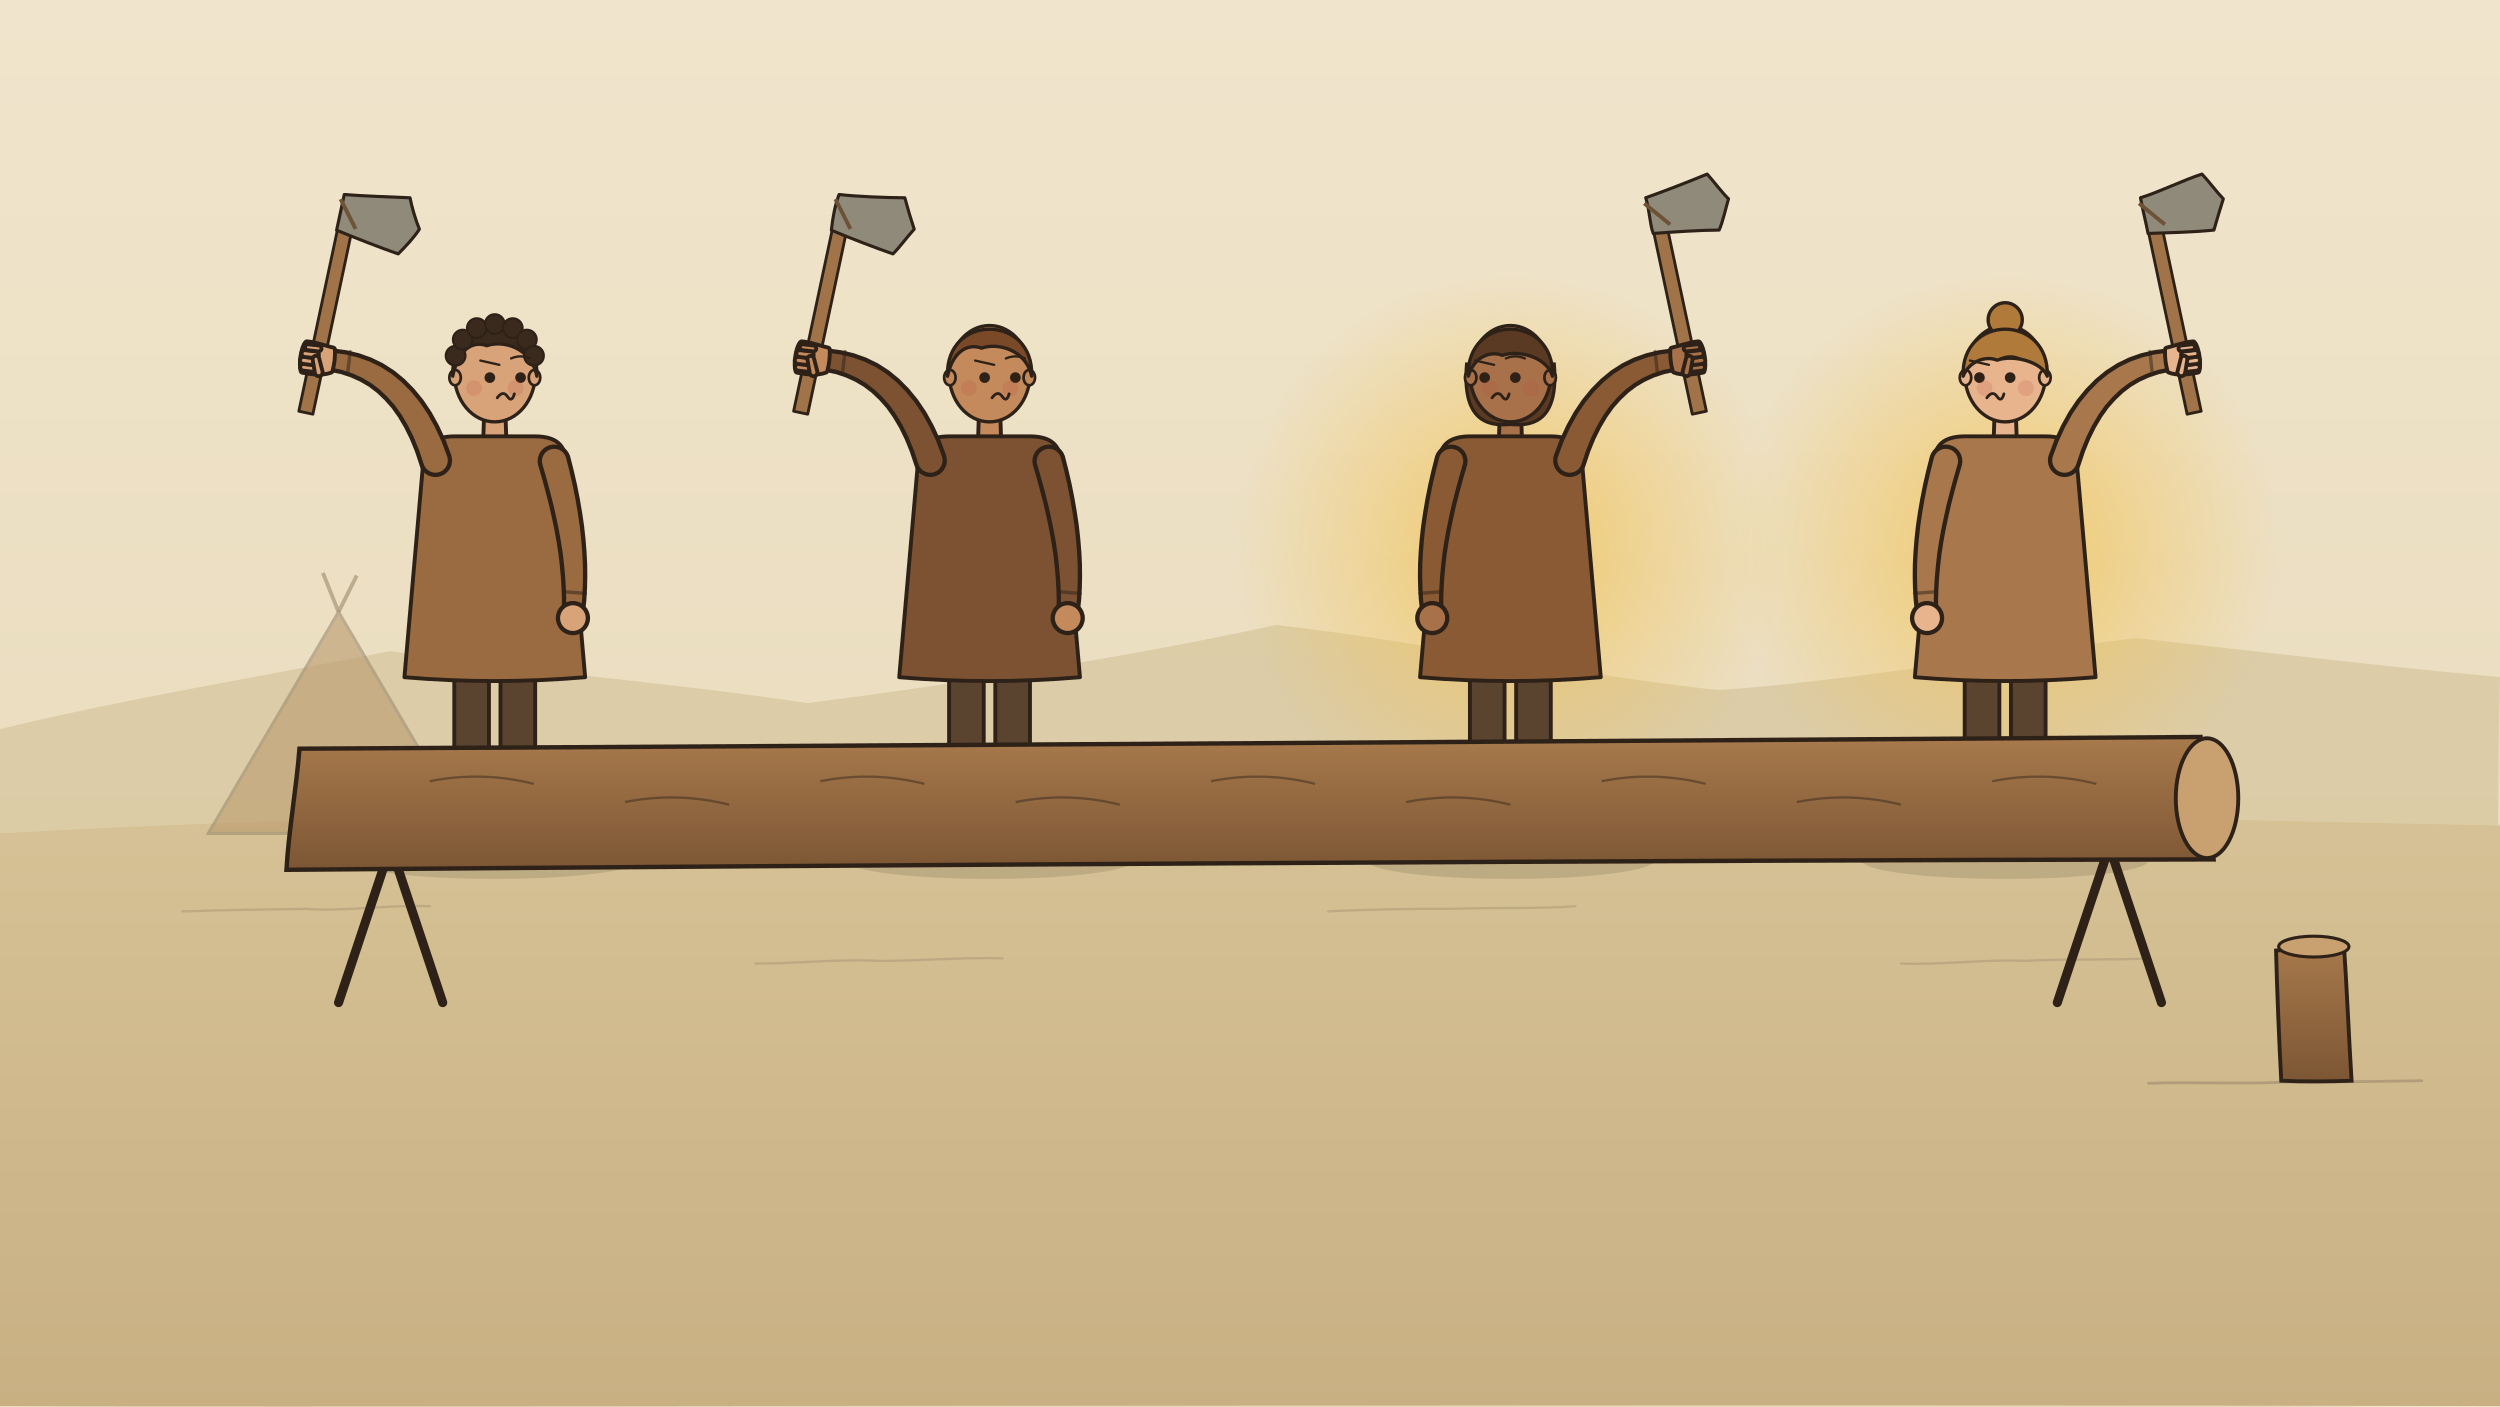
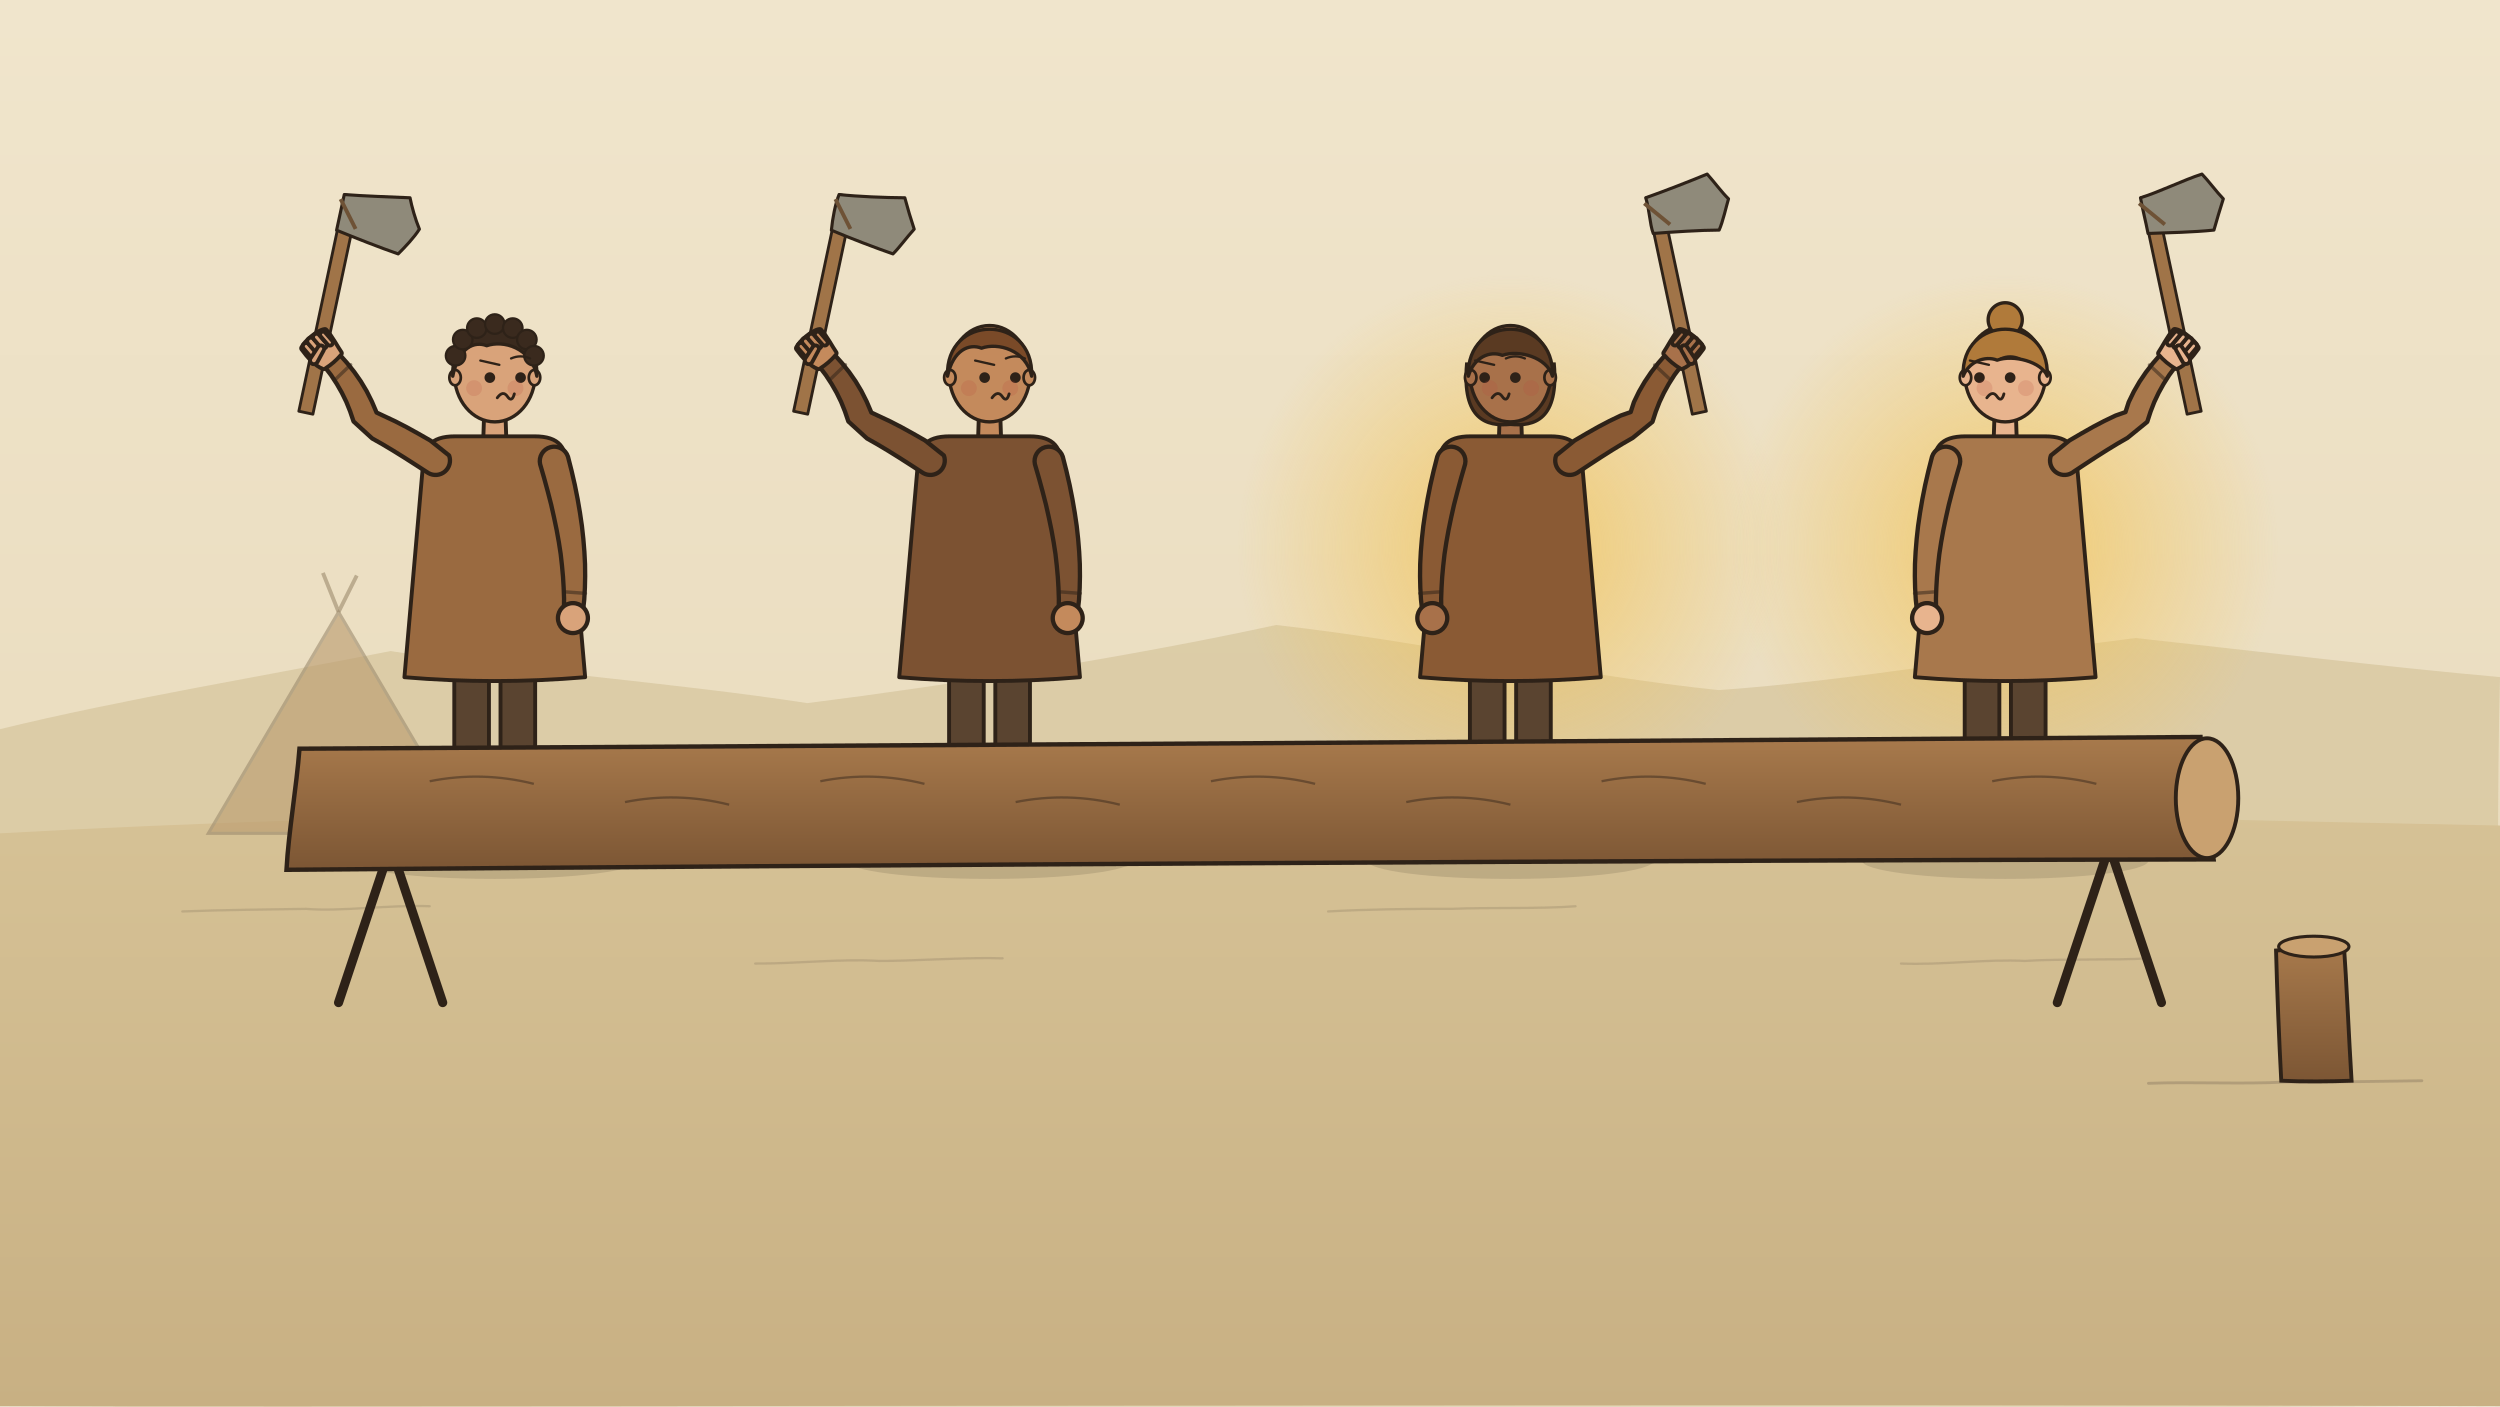
<svg xmlns="http://www.w3.org/2000/svg" viewBox="0 0 1920 1080" width="1920" height="1080">
  <defs>
    <linearGradient id="sky140" x1="0" y1="0" x2="0" y2="1">
      <stop offset="0" stop-color="#f0e5cc" />
      <stop offset="1" stop-color="#e6d7b6" />
    </linearGradient>
    <radialGradient id="gold-halo" cx="0.5" cy="0.5" r="0.5">
      <stop offset="0" stop-color="#f2c14e" stop-opacity="0.75" />
      <stop offset="1" stop-color="#f2c14e" stop-opacity="0" />
    </radialGradient>
    <linearGradient id="ground140" x1="0" y1="0" x2="0" y2="1">
      <stop offset="0" stop-color="#d6c296" />
      <stop offset="1" stop-color="#c8b083" />
    </linearGradient>
    <linearGradient id="log140" x1="0" y1="0" x2="0" y2="1">
      <stop offset="0" stop-color="#a87a4c" />
      <stop offset="1" stop-color="#7c5634" />
    </linearGradient>
  </defs>
  <rect width="1920" height="1080" fill="url(#sky140)" />
  <g id="bg-camp-hills">
    <path d="M0.0,560.0 C93.3,537.1 207.2,518.4 300.0,500.0 C390.6,514.7 518.2,524.3 620.0,540.0 C730.5,526.1 870.7,503.8 980.0,480.0 C1086.7,491.8 1214.3,519.1 1320.0,530.0 C1418.3,523.1 1538.7,502.6 1640.0,490.0 C1722.7,498.9 1838.5,512.9 1920.0,520.0 C1915.7,692.4 1921.9,915.0 1920.0,1080.0 C1345.1,1081.9 581.5,1083.7 0.0,1080.0 C-0.3,920.6 -3.1,711.7 0.0,560.0 Z" fill="#cfbd92" opacity=".55" />
    <path d="M0.0,640.0 C144.1,631.8 336.0,626.0 480.0,624.0 C626.7,626.6 818.7,635.3 960.0,636.0 C1106.8,634.9 1295.8,626.2 1440.0,620.0 C1584.8,627.6 1775.1,631.0 1920.0,634.0 C1922.2,769.2 1923.5,945.0 1920.0,1080.0 C1342.1,1077.6 575.0,1080.7 0.0,1080.0 C-1.0,950.6 -2.6,775.0 0.0,640.0 Z" fill="url(#ground140)" />
    <path d="M160,640 L260,470 L360,640 Z" fill="#b99a6c" stroke="#9c8a6c" stroke-width="2.4" opacity=".6" />
    <path d="M260,470 l-12,-30 M260,470 l14,-28" stroke="#9c8a6c" stroke-width="3" opacity=".6" />
    <path d="M140.0,700.0 C170.4,698.8 205.4,698.5 235.0,698.0 C261.4,700.3 299.4,694.7 330.0,696.0" fill="none" stroke="#9c8a6c" stroke-width="1.8" stroke-linecap="round" opacity="0.4" />
    <path d="M580.0,740.0 C608.8,740.3 645.1,736.2 675.0,738.0 C700.5,738.2 742.6,735.0 770.0,736.0" fill="none" stroke="#9c8a6c" stroke-width="1.8" stroke-linecap="round" opacity="0.4" />
    <path d="M1020.0,700.0 C1047.6,698.4 1086.7,697.8 1115.0,698.0 C1142.1,696.8 1183.1,698.1 1210.0,696.0" fill="none" stroke="#9c8a6c" stroke-width="1.8" stroke-linecap="round" opacity="0.4" />
    <path d="M1460.0,740.0 C1491.1,741.3 1526.1,736.4 1555.0,738.0 C1583.8,736.2 1624.4,737.6 1650.0,736.0" fill="none" stroke="#9c8a6c" stroke-width="1.8" stroke-linecap="round" opacity="0.4" />
  </g>
  <ellipse cx="380" cy="661" rx="110" ry="14" fill="#2e2218" opacity=".14" />
  <g id="mv-breathe-worker-person-a">
    <g id="worker-person-a-axe">
      <path d="M240.3,318.1 L275.6,151.8 L264.9,149.5 L229.5,315.8 Z" fill="#a07448" stroke="#2e2218" stroke-width="2.2" stroke-linejoin="round" />
      <path d="M258.5,176.8 C272.1,182.4 292.7,190.5 305.8,195.0 C311.1,189.7 317.9,182.6 322.1,176.0 C319.0,168.5 316.2,158.6 314.9,151.9 C299.5,151.2 279.4,150.6 264.4,149.4 C262.9,157.0 260.0,169.4 258.5,176.8 Z" fill="#8f8a7a" stroke="#2e2218" stroke-width="2.4" stroke-linejoin="round" />
      <path d="M273.1,175.8 L261.6,152.9" stroke="#6e5236" stroke-width="3" />
    </g>
    <rect x="348.9" y="446.1" width="26.6" height="173.9" rx="10.7" fill="#5a4430" stroke="#2e2218" stroke-width="3.0" />
    <ellipse cx="356.3" cy="620.0" rx="22.2" ry="9.6" fill="#2e2218" stroke="#2e2218" stroke-width="3.0" />
    <rect x="384.4" y="446.1" width="26.6" height="173.9" rx="10.7" fill="#5a4430" stroke="#2e2218" stroke-width="3.0" />
    <ellipse cx="403.7" cy="620.0" rx="22.2" ry="9.6" fill="#2e2218" stroke="#2e2218" stroke-width="3.0" />
    <path d="M371.9,315.1 L371.1,339.1 L388.9,339.1 L388.1,315.1 Z" fill="#d9a37a" stroke="#2e2218" stroke-width="3.0" />
    <path d="M349.5,335.1 C330.1,335.1 324.5,344.0 324.5,361.0 L310.6,520.1 Q380.0,526.0 449.4,520.1 L435.5,361.0 C435.5,344.0 429.9,335.1 410.5,335.1 Z" fill="#9a6a40" stroke="#2e2218" stroke-width="3.0" stroke-linejoin="round" />
    <g class="mv mv-limb-worker-person-a-r-1" data-pivot="334.5 353.6" data-amp="0">
-       <path d="M344.9,349.8 L340.6,338.3 L335.5,327.3 L329.9,317.2 L323.7,308.0 L316.9,299.7 L309.6,292.3 L301.8,285.9 L293.4,280.5 L284.6,276.2 L275.3,272.9 L265.6,270.6 L256.0,269.3 A7.4,7.4 0 0 0 253.5,283.9 L262.3,285.7 L270.1,288.3 L277.4,291.6 L284.2,295.6 L290.5,300.4 L296.4,306.0 L302.0,312.3 L307.1,319.5 L311.9,327.6 L316.3,336.5 L320.3,346.3 L324.0,357.4 A11.1,11.1 0 0 0 344.9,349.8Z" fill="#9a6a40" stroke="#2e2218" stroke-width="3.33" stroke-linejoin="round" />
-       <path d="M268.9,270.0 L267.1,286.2" stroke="#2e2218" stroke-width="2.66" stroke-linecap="round" opacity=".5" />
-       <g transform="translate(254.8 276.6) rotate(276.58) scale(22.200)">
+       <path d="M344.90,349.80 L330.48,338.30 L321.22,333.01 L312.36,328.11 L303.57,323.58 L294.79,319.46 L289.20,316.83 L285.58,308.34 L281.57,300.37 L277.10,292.88 L272.13,285.75 L266.54,278.76 L260.61,272.08 A7.40,7.40 0 0 0 248.85,281.06 L254.23,288.07 L258.64,294.82 L262.53,301.62 L265.95,308.59 L268.90,315.90 L271.53,323.68 L285.84,336.73 L293.65,341.13 L301.83,346.02 L310.23,351.24 L319.15,356.94 L329.03,363.33 A11.10,11.10 0 0 0 344.90,349.80 Z" fill="#9a6a40" stroke="#2e2218" stroke-width="3.33" stroke-linejoin="round" />
+       <path d="M269.30,280.13 L257.59,291.38" stroke="#2e2218" stroke-width="2.66" stroke-linecap="round" opacity=".5" />
+       <g transform="translate(254.79 276.63) rotate(319.21) scale(22.200)">
        <g fill="#2e2218" stroke="#2e2218" stroke-width="0.27" stroke-linejoin="round">
          <path d="M0.370,0 C0.111,0.04 -0.111,0.04 -0.370,0 C-0.500,-0.25 -0.510,-0.62 -0.480,-0.960 C-0.288,-1.050 0.288,-1.050 0.480,-0.920 C0.490,-0.62 0.390,-0.22 0.370,0 Z" />
        </g>
        <g fill="#d9a37a" stroke="none">
          <path d="M0.370,0 C0.111,0.04 -0.111,0.04 -0.370,0 C-0.500,-0.25 -0.510,-0.62 -0.480,-0.960 C-0.288,-1.050 0.288,-1.050 0.480,-0.920 C0.490,-0.62 0.390,-0.22 0.370,0 Z" />
        </g>
        <path d="M-0.473,-0.94 L-0.473,-0.57 A0.118,0.118 0 0 0 -0.237,-0.57 L-0.237,-0.94 A0.118,0.118 0 0 0 -0.473,-0.94 Z" fill="#d9a37a" stroke="#2e2218" stroke-width="0.135" stroke-linejoin="round" />
        <path d="M-0.244,-0.97 L-0.244,-0.6 A0.124,0.124 0 0 0 0.004,-0.6 L0.004,-0.97 A0.124,0.124 0 0 0 -0.244,-0.97 Z" fill="#d9a37a" stroke="#2e2218" stroke-width="0.135" stroke-linejoin="round" />
        <path d="M0.002,-0.95 L0.002,-0.58 A0.118,0.118 0 0 0 0.238,-0.58 L0.238,-0.95 A0.118,0.118 0 0 0 0.002,-0.95 Z" fill="#d9a37a" stroke="#2e2218" stroke-width="0.135" stroke-linejoin="round" />
        <path d="M0.248,-0.87 L0.248,-0.5 A0.102,0.102 0 0 0 0.452,-0.5 L0.452,-0.87 A0.102,0.102 0 0 0 0.248,-0.87 Z" fill="#d9a37a" stroke="#2e2218" stroke-width="0.135" stroke-linejoin="round" />
        <path d="M-0.427,-0.272 L0.016,-0.441 A0.115,0.115 0 0 0 -0.056,-0.659 L-0.513,-0.528 A0.135,0.135 0 0 0 -0.427,-0.272 Z" fill="#d9a37a" stroke="#2e2218" stroke-width="0.135" stroke-linejoin="round" />
      </g>
    </g>
    <g class="mv mv-limb-worker-person-a-l-1" data-pivot="425.5 353.6">
      <path d="M414.8,356.5 L417.9,367.2 L420.7,377.5 L423.3,387.6 L425.5,397.4 L427.5,407.0 L429.2,416.4 L430.6,425.5 L431.6,434.4 L432.4,443.1 L432.9,451.5 L433.2,459.8 L433.1,468.0 A7.4,7.4 0 0 0 447.8,468.8 L448.7,460.4 L449.2,451.5 L449.4,442.5 L449.3,433.2 L448.8,423.7 L448.0,413.9 L446.9,403.9 L445.4,393.7 L443.6,383.2 L441.5,372.6 L439.0,361.7 L436.2,350.7 A11.1,11.1 0 0 0 414.8,356.5Z" fill="#9a6a40" stroke="#2e2218" stroke-width="3.33" stroke-linejoin="round" />
      <path d="M433.3,454.5 L449.6,455.7" stroke="#2e2218" stroke-width="2.66" stroke-linecap="round" opacity=".5" />
      <circle cx="440.0" cy="474.7" r="11.5" fill="#d9a37a" stroke="#2e2218" stroke-width="3.33" />
    </g>
    <g id="mv-nod-worker-person-a-head">
      <ellipse cx="380.0" cy="287.0" rx="31.1" ry="37.0" fill="#d9a37a" stroke="#2e2218" stroke-width="2.6" />
      <ellipse cx="349.5" cy="290.0" rx="4.4" ry="5.9" fill="#d9a37a" stroke="#2e2218" stroke-width="2.1" />
      <ellipse cx="410.5" cy="290.0" rx="4.4" ry="5.9" fill="#d9a37a" stroke="#2e2218" stroke-width="2.1" />
      <path d="M347.7,288.9 C345.8,240.8 414.2,240.8 412.3,288.9 C408.0,266.6 386.2,261.1 373.8,265.5 C364.5,261.8 352.0,266.6 347.7,288.9 Z" fill="#3a2a1e" stroke="#2e2218" stroke-width="2.6" stroke-linejoin="round" />
      <circle cx="349.9" cy="273.2" r="7.5" fill="#3a2a1e" stroke="#2e2218" stroke-width="1.8" />
      <circle cx="355.4" cy="260.8" r="7.5" fill="#3a2a1e" stroke="#2e2218" stroke-width="1.8" />
      <circle cx="366.2" cy="252.0" r="7.5" fill="#3a2a1e" stroke="#2e2218" stroke-width="1.8" />
      <circle cx="380.0" cy="248.9" r="7.5" fill="#3a2a1e" stroke="#2e2218" stroke-width="1.8" />
      <circle cx="393.8" cy="252.0" r="7.5" fill="#3a2a1e" stroke="#2e2218" stroke-width="1.8" />
      <circle cx="404.6" cy="260.8" r="7.5" fill="#3a2a1e" stroke="#2e2218" stroke-width="1.8" />
      <circle cx="410.1" cy="273.2" r="7.5" fill="#3a2a1e" stroke="#2e2218" stroke-width="1.8" />
      <g id="mv-blink-worker-person-a-eyes">
        <circle cx="376.2" cy="290.0" r="4.1" fill="#2e2218" />
        <circle cx="399.8" cy="290.0" r="4.1" fill="#2e2218" />
      </g>
      <circle cx="364.1" cy="298.1" r="6.1" fill="#b5483b" opacity=".18" />
      <circle cx="395.9" cy="298.1" r="6.1" fill="#b5483b" opacity=".18" />
      <path d="M381.9,305.5 Q386.3,299.5 389.7,304.5 T395.0,302.5" fill="none" stroke="#2e2218" stroke-width="2.2" stroke-linecap="round" />
      <path d="M368.9,276.9 L383.5,280.2" stroke="#2e2218" stroke-width="1.8" stroke-linecap="round" />
      <path d="M392.5,275.3 Q399.8,272.1 407.1,275.3" fill="none" stroke="#2e2218" stroke-width="1.8" stroke-linecap="round" />
    </g>
  </g>
  <ellipse cx="760" cy="661" rx="110" ry="14" fill="#2e2218" opacity=".14" />
  <g id="mv-breathe-worker-person-b">
    <g id="worker-person-b-axe">
      <path d="M620.3,318.1 L655.6,151.8 L644.9,149.5 L609.5,315.8 Z" fill="#a07448" stroke="#2e2218" stroke-width="2.2" stroke-linejoin="round" />
      <path d="M638.5,176.8 C652.6,182.8 672.8,190.5 685.8,195.0 C690.5,190.4 696.3,182.4 702.1,176.0 C699.6,168.4 697.1,160.2 694.9,151.9 C679.8,151.8 658.9,151.0 644.4,149.4 C641.5,156.6 639.4,167.6 638.5,176.8 Z" fill="#8f8a7a" stroke="#2e2218" stroke-width="2.4" stroke-linejoin="round" />
      <path d="M653.1,175.8 L641.6,152.9" stroke="#6e5236" stroke-width="3" />
    </g>
    <rect x="728.9" y="446.1" width="26.6" height="173.9" rx="10.7" fill="#5a4430" stroke="#2e2218" stroke-width="3.0" />
    <ellipse cx="736.3" cy="620.0" rx="22.2" ry="9.6" fill="#2e2218" stroke="#2e2218" stroke-width="3.0" />
    <rect x="764.4" y="446.1" width="26.6" height="173.9" rx="10.7" fill="#5a4430" stroke="#2e2218" stroke-width="3.0" />
    <ellipse cx="783.7" cy="620.0" rx="22.2" ry="9.6" fill="#2e2218" stroke="#2e2218" stroke-width="3.0" />
    <path d="M751.9,315.1 L751.1,339.1 L768.9,339.1 L768.1,315.1 Z" fill="#c48a5c" stroke="#2e2218" stroke-width="3.0" />
    <path d="M729.5,335.1 C710.0,335.1 704.5,344.0 704.5,361.0 L690.6,520.1 Q760.0,526.0 829.4,520.1 L815.5,361.0 C815.5,344.0 810.0,335.1 790.5,335.1 Z" fill="#7c5232" stroke="#2e2218" stroke-width="3.0" stroke-linejoin="round" />
    <g class="mv mv-limb-worker-person-b-r-1" data-pivot="714.5 353.6" data-amp="0">
-       <path d="M724.9,349.8 L720.6,338.3 L715.5,327.3 L709.9,317.2 L703.7,308.0 L696.9,299.7 L689.6,292.3 L681.8,285.9 L673.4,280.5 L664.6,276.2 L655.3,272.9 L645.6,270.6 L636.0,269.3 A7.4,7.4 0 0 0 633.5,283.9 L642.3,285.7 L650.1,288.3 L657.4,291.6 L664.2,295.6 L670.5,300.4 L676.4,306.0 L682.0,312.3 L687.1,319.5 L691.9,327.6 L696.3,336.5 L700.3,346.3 L704.0,357.4 A11.1,11.1 0 0 0 724.9,349.8Z" fill="#7c5232" stroke="#2e2218" stroke-width="3.33" stroke-linejoin="round" />
-       <path d="M648.9,270.0 L647.1,286.2" stroke="#2e2218" stroke-width="2.66" stroke-linecap="round" opacity=".5" />
-       <g transform="translate(634.8 276.6) rotate(276.58) scale(22.200)">
+       <path d="M724.90,349.80 L710.48,338.30 L701.22,333.01 L692.35,328.11 L683.57,323.58 L674.79,319.46 L669.20,316.83 L665.58,308.34 L661.57,300.37 L657.10,292.88 L652.13,285.75 L646.54,278.76 L640.61,272.08 A7.40,7.40 0 0 0 628.85,281.06 L634.23,288.07 L638.64,294.82 L642.53,301.62 L645.95,308.59 L648.90,315.90 L651.54,323.68 L665.84,336.73 L673.65,341.14 L681.83,346.02 L690.23,351.24 L699.15,356.94 L709.03,363.33 A11.10,11.10 0 0 0 724.90,349.80 Z" fill="#7c5232" stroke="#2e2218" stroke-width="3.33" stroke-linejoin="round" />
+       <path d="M649.30,280.13 L637.59,291.38" stroke="#2e2218" stroke-width="2.66" stroke-linecap="round" opacity=".5" />
+       <g transform="translate(634.79 276.63) rotate(319.21) scale(22.200)">
        <g fill="#2e2218" stroke="#2e2218" stroke-width="0.27" stroke-linejoin="round">
          <path d="M0.370,0 C0.111,0.04 -0.111,0.04 -0.370,0 C-0.500,-0.25 -0.510,-0.62 -0.480,-0.960 C-0.288,-1.050 0.288,-1.050 0.480,-0.920 C0.490,-0.62 0.390,-0.22 0.370,0 Z" />
        </g>
        <g fill="#c48a5c" stroke="none">
          <path d="M0.370,0 C0.111,0.04 -0.111,0.04 -0.370,0 C-0.500,-0.25 -0.510,-0.62 -0.480,-0.960 C-0.288,-1.050 0.288,-1.050 0.480,-0.920 C0.490,-0.62 0.390,-0.22 0.370,0 Z" />
        </g>
        <path d="M-0.473,-0.94 L-0.473,-0.57 A0.118,0.118 0 0 0 -0.237,-0.57 L-0.237,-0.94 A0.118,0.118 0 0 0 -0.473,-0.94 Z" fill="#c48a5c" stroke="#2e2218" stroke-width="0.135" stroke-linejoin="round" />
        <path d="M-0.244,-0.97 L-0.244,-0.6 A0.124,0.124 0 0 0 0.004,-0.6 L0.004,-0.97 A0.124,0.124 0 0 0 -0.244,-0.97 Z" fill="#c48a5c" stroke="#2e2218" stroke-width="0.135" stroke-linejoin="round" />
        <path d="M0.002,-0.95 L0.002,-0.58 A0.118,0.118 0 0 0 0.238,-0.58 L0.238,-0.95 A0.118,0.118 0 0 0 0.002,-0.95 Z" fill="#c48a5c" stroke="#2e2218" stroke-width="0.135" stroke-linejoin="round" />
        <path d="M0.248,-0.87 L0.248,-0.5 A0.102,0.102 0 0 0 0.452,-0.5 L0.452,-0.87 A0.102,0.102 0 0 0 0.248,-0.87 Z" fill="#c48a5c" stroke="#2e2218" stroke-width="0.135" stroke-linejoin="round" />
        <path d="M-0.427,-0.272 L0.016,-0.441 A0.115,0.115 0 0 0 -0.056,-0.659 L-0.513,-0.528 A0.135,0.135 0 0 0 -0.427,-0.272 Z" fill="#c48a5c" stroke="#2e2218" stroke-width="0.135" stroke-linejoin="round" />
      </g>
    </g>
    <g class="mv mv-limb-worker-person-b-l-1" data-pivot="805.5 353.6">
      <path d="M794.8,356.5 L797.9,367.2 L800.7,377.5 L803.3,387.6 L805.5,397.4 L807.5,407.0 L809.2,416.4 L810.6,425.5 L811.6,434.4 L812.4,443.1 L812.9,451.5 L813.2,459.8 L813.1,468.0 A7.4,7.4 0 0 0 827.8,468.8 L828.7,460.4 L829.2,451.5 L829.4,442.5 L829.3,433.2 L828.8,423.7 L828.0,413.9 L826.9,403.9 L825.4,393.7 L823.6,383.2 L821.5,372.6 L819.0,361.7 L816.2,350.7 A11.1,11.1 0 0 0 794.8,356.5Z" fill="#7c5232" stroke="#2e2218" stroke-width="3.33" stroke-linejoin="round" />
      <path d="M813.3,454.5 L829.6,455.7" stroke="#2e2218" stroke-width="2.66" stroke-linecap="round" opacity=".5" />
      <circle cx="820.0" cy="474.7" r="11.5" fill="#c48a5c" stroke="#2e2218" stroke-width="3.33" />
    </g>
    <g id="mv-nod-worker-person-b-head">
      <ellipse cx="760.0" cy="287.0" rx="31.1" ry="37.0" fill="#c48a5c" stroke="#2e2218" stroke-width="2.6" />
      <ellipse cx="729.5" cy="290.0" rx="4.4" ry="5.9" fill="#c48a5c" stroke="#2e2218" stroke-width="2.1" />
      <ellipse cx="790.5" cy="290.0" rx="4.4" ry="5.9" fill="#c48a5c" stroke="#2e2218" stroke-width="2.1" />
      <path d="M727.7,288.9 C725.8,240.8 794.2,240.8 792.3,288.9 C788.0,268.5 766.2,262.9 753.8,267.4 C744.5,263.7 732.0,268.5 727.7,288.9 Z" fill="#7a4a28" stroke="#2e2218" stroke-width="2.6" stroke-linejoin="round" />
      <g id="mv-blink-worker-person-b-eyes">
        <circle cx="756.2" cy="290.0" r="4.1" fill="#2e2218" />
        <circle cx="779.8" cy="290.0" r="4.1" fill="#2e2218" />
      </g>
      <circle cx="744.1" cy="298.1" r="6.1" fill="#b5483b" opacity=".18" />
      <circle cx="775.9" cy="298.1" r="6.1" fill="#b5483b" opacity=".18" />
      <path d="M761.9,305.5 Q766.3,299.5 769.7,304.5 T775.0,302.5" fill="none" stroke="#2e2218" stroke-width="2.2" stroke-linecap="round" />
      <path d="M748.9,276.9 L763.5,280.2" stroke="#2e2218" stroke-width="1.8" stroke-linecap="round" />
      <path d="M772.5,275.3 Q779.8,272.1 787.1,275.3" fill="none" stroke="#2e2218" stroke-width="1.8" stroke-linecap="round" />
    </g>
  </g>
  <circle cx="1160" cy="420" r="210" fill="url(#gold-halo)" />
  <ellipse cx="1160" cy="661" rx="110" ry="14" fill="#2e2218" opacity=".14" />
  <g id="mv-breathe-worker-person-c">
    <g id="worker-person-c-axe">
      <path d="M1310.5,315.8 L1275.1,149.5 L1264.4,151.8 L1299.7,318.1 Z" fill="#a07448" stroke="#2e2218" stroke-width="2.2" stroke-linejoin="round" />
      <path d="M1269.7,179.3 C1284.1,178.2 1306.1,176.7 1320.3,176.7 C1323.2,170.3 1325.7,158.7 1327.5,152.7 C1322.3,147.7 1316.6,139.8 1311.1,133.7 C1297.8,139.2 1278.5,146.7 1263.9,151.9 C1266.8,160.4 1266.9,172.0 1269.7,179.3 Z" fill="#8f8a7a" stroke="#2e2218" stroke-width="2.4" stroke-linejoin="round" />
      <path d="M1282.6,172.4 L1262.8,156.2" stroke="#6e5236" stroke-width="3" />
    </g>
    <rect x="1128.9" y="446.1" width="26.6" height="173.9" rx="10.7" fill="#5a4430" stroke="#2e2218" stroke-width="3.0" />
    <ellipse cx="1136.3" cy="620.0" rx="22.2" ry="9.6" fill="#2e2218" stroke="#2e2218" stroke-width="3.0" />
    <rect x="1164.4" y="446.1" width="26.6" height="173.9" rx="10.7" fill="#5a4430" stroke="#2e2218" stroke-width="3.0" />
    <ellipse cx="1183.7" cy="620.0" rx="22.2" ry="9.6" fill="#2e2218" stroke="#2e2218" stroke-width="3.0" />
    <path d="M1151.9,315.1 L1151.1,339.1 L1168.9,339.1 L1168.1,315.1 Z" fill="#a8714a" stroke="#2e2218" stroke-width="3.0" />
    <path d="M1129.5,335.1 C1110.0,335.1 1104.5,344.0 1104.5,361.0 L1090.6,520.1 Q1160.0,526.0 1229.4,520.1 L1215.5,361.0 C1215.5,344.0 1210.0,335.1 1190.5,335.1 Z" fill="#8a5a34" stroke="#2e2218" stroke-width="3.0" stroke-linejoin="round" />
    <g class="mv mv-limb-worker-person-c-r-1" data-pivot="1114.5 353.6">
      <path d="M1103.8,350.7 L1101.0,361.7 L1098.5,372.6 L1096.4,383.2 L1094.6,393.7 L1093.1,403.9 L1092.0,413.9 L1091.2,423.7 L1090.7,433.2 L1090.6,442.5 L1090.8,451.5 L1091.3,460.4 L1092.2,468.8 A7.4,7.4 0 0 0 1106.9,468.0 L1106.8,459.8 L1107.1,451.5 L1107.6,443.1 L1108.4,434.4 L1109.4,425.5 L1110.8,416.4 L1112.5,407.0 L1114.5,397.4 L1116.7,387.6 L1119.3,377.5 L1122.1,367.2 L1125.2,356.5 A11.1,11.1 0 0 0 1103.8,350.7Z" fill="#8a5a34" stroke="#2e2218" stroke-width="3.33" stroke-linejoin="round" />
      <path d="M1090.4,455.7 L1106.7,454.5" stroke="#2e2218" stroke-width="2.66" stroke-linecap="round" opacity=".5" />
      <circle cx="1100.0" cy="474.7" r="11.5" fill="#a8714a" stroke="#2e2218" stroke-width="3.33" />
    </g>
    <g class="mv mv-limb-worker-person-c-l-1" data-pivot="1205.5 353.6" data-amp="0">
-       <path d="M1216.0,357.4 L1219.7,346.3 L1223.7,336.5 L1228.1,327.6 L1232.9,319.5 L1238.0,312.3 L1243.6,306.0 L1249.5,300.4 L1255.8,295.6 L1262.6,291.6 L1269.9,288.3 L1277.7,285.7 L1286.5,283.9 A7.4,7.4 0 0 0 1284.0,269.3 L1274.4,270.6 L1264.7,272.9 L1255.4,276.2 L1246.6,280.5 L1238.2,285.9 L1230.4,292.3 L1223.1,299.7 L1216.3,308.0 L1210.1,317.2 L1204.5,327.3 L1199.4,338.3 L1195.1,349.8 A11.1,11.1 0 0 0 1216.0,357.4Z" fill="#8a5a34" stroke="#2e2218" stroke-width="3.33" stroke-linejoin="round" />
-       <path d="M1272.9,286.2 L1271.1,270.0" stroke="#2e2218" stroke-width="2.66" stroke-linecap="round" opacity=".5" />
-       <g transform="translate(1285.2 276.6) rotate(83.42) scale(22.200)">
+       <path d="M1211.06,363.28 L1220.87,356.80 L1229.71,351.02 L1238.04,345.73 L1246.16,340.78 L1253.90,336.32 L1269.09,323.99 L1271.63,316.15 L1274.49,308.78 L1277.82,301.75 L1281.61,294.89 L1285.93,288.06 L1291.21,280.98 A7.40,7.40 0 0 0 1279.33,272.16 L1273.50,278.91 L1268.01,285.98 L1263.14,293.19 L1258.76,300.76 L1254.85,308.82 L1252.38,316.47 L1244.78,319.13 L1236.08,323.32 L1227.44,327.85 L1218.56,332.88 L1209.37,338.26 L1195.10,349.80 A11.10,11.10 0 0 0 1211.06,363.28 Z" fill="#8a5a34" stroke="#2e2218" stroke-width="3.33" stroke-linejoin="round" />
+       <path d="M1282.62,291.42 L1270.76,280.32" stroke="#2e2218" stroke-width="2.66" stroke-linecap="round" opacity=".5" />
+       <g transform="translate(1285.21 276.63) rotate(40.02) scale(22.200)">
        <g fill="#2e2218" stroke="#2e2218" stroke-width="0.27" stroke-linejoin="round">
          <path d="M-0.370,0 C-0.111,0.04 0.111,0.04 0.370,0 C0.500,-0.25 0.510,-0.62 0.480,-0.960 C0.288,-1.050 -0.288,-1.050 -0.480,-0.920 C-0.490,-0.62 -0.390,-0.22 -0.370,0 Z" />
        </g>
        <g fill="#a8714a" stroke="none">
          <path d="M-0.370,0 C-0.111,0.04 0.111,0.04 0.370,0 C0.500,-0.25 0.510,-0.62 0.480,-0.960 C0.288,-1.050 -0.288,-1.050 -0.480,-0.920 C-0.490,-0.62 -0.390,-0.22 -0.370,0 Z" />
        </g>
        <path d="M0.237,-0.94 L0.237,-0.57 A0.118,0.118 0 0 0 0.473,-0.57 L0.473,-0.94 A0.118,0.118 0 0 0 0.237,-0.94 Z" fill="#a8714a" stroke="#2e2218" stroke-width="0.135" stroke-linejoin="round" />
        <path d="M-0.004,-0.97 L-0.004,-0.6 A0.124,0.124 0 0 0 0.244,-0.6 L0.244,-0.97 A0.124,0.124 0 0 0 -0.004,-0.97 Z" fill="#a8714a" stroke="#2e2218" stroke-width="0.135" stroke-linejoin="round" />
        <path d="M-0.238,-0.95 L-0.238,-0.58 A0.118,0.118 0 0 0 -0.002,-0.58 L-0.002,-0.95 A0.118,0.118 0 0 0 -0.238,-0.95 Z" fill="#a8714a" stroke="#2e2218" stroke-width="0.135" stroke-linejoin="round" />
        <path d="M-0.452,-0.87 L-0.452,-0.5 A0.102,0.102 0 0 0 -0.248,-0.5 L-0.248,-0.87 A0.102,0.102 0 0 0 -0.452,-0.87 Z" fill="#a8714a" stroke="#2e2218" stroke-width="0.135" stroke-linejoin="round" />
        <path d="M0.513,-0.528 L0.056,-0.659 A0.115,0.115 0 0 0 -0.016,-0.441 L0.427,-0.272 A0.135,0.135 0 0 0 0.513,-0.528 Z" fill="#a8714a" stroke="#2e2218" stroke-width="0.135" stroke-linejoin="round" />
      </g>
    </g>
    <g id="mv-nod-worker-person-c-head">
      <path d="M1126.4,279.6 C1122.7,322.1 1141.4,327.7 1160.0,325.9 C1178.6,327.7 1197.3,322.1 1193.6,279.6 Z" fill="#5a3a22" stroke="#2e2218" stroke-width="2.6" />
      <ellipse cx="1160.0" cy="287.0" rx="31.1" ry="37.0" fill="#a8714a" stroke="#2e2218" stroke-width="2.6" />
      <ellipse cx="1129.5" cy="290.0" rx="4.4" ry="5.9" fill="#a8714a" stroke="#2e2218" stroke-width="2.1" />
      <ellipse cx="1190.5" cy="290.0" rx="4.4" ry="5.9" fill="#a8714a" stroke="#2e2218" stroke-width="2.1" />
      <path d="M1127.7,288.9 C1125.8,240.8 1194.2,240.8 1192.3,288.9 C1188.0,274.1 1166.2,268.5 1153.8,272.9 C1144.5,269.2 1132.0,274.1 1127.7,288.9 Z" fill="#5a3a22" stroke="#2e2218" stroke-width="2.6" stroke-linejoin="round" />
      <g id="mv-blink-worker-person-c-eyes">
        <circle cx="1140.2" cy="290.0" r="4.1" fill="#2e2218" />
        <circle cx="1163.8" cy="290.0" r="4.1" fill="#2e2218" />
      </g>
      <circle cx="1144.1" cy="298.1" r="6.1" fill="#b5483b" opacity=".18" />
      <circle cx="1175.9" cy="298.1" r="6.1" fill="#b5483b" opacity=".18" />
      <path d="M1145.9,305.5 Q1150.3,299.5 1153.7,304.5 T1159.0,302.5" fill="none" stroke="#2e2218" stroke-width="2.2" stroke-linecap="round" />
      <path d="M1132.9,276.9 L1147.5,280.2" stroke="#2e2218" stroke-width="1.8" stroke-linecap="round" />
      <path d="M1156.5,275.3 Q1163.8,272.1 1171.1,275.3" fill="none" stroke="#2e2218" stroke-width="1.8" stroke-linecap="round" />
    </g>
  </g>
  <circle cx="1540" cy="420" r="210" fill="url(#gold-halo)" />
  <ellipse cx="1540" cy="661" rx="110" ry="14" fill="#2e2218" opacity=".14" />
  <g id="mv-breathe-worker-person-d">
    <g id="worker-person-d-axe">
      <path d="M1690.5,315.8 L1655.1,149.5 L1644.4,151.8 L1679.7,318.1 Z" fill="#a07448" stroke="#2e2218" stroke-width="2.2" stroke-linejoin="round" />
      <path d="M1649.7,179.3 C1664.6,178.8 1685.2,178.3 1700.3,176.7 C1702.2,169.8 1705.2,160.0 1707.5,152.7 C1702.5,147.6 1695.8,138.5 1691.1,133.7 C1677.3,138.1 1658.7,147.3 1643.9,151.9 C1645.3,160.1 1647.9,169.9 1649.7,179.3 Z" fill="#8f8a7a" stroke="#2e2218" stroke-width="2.4" stroke-linejoin="round" />
      <path d="M1662.6,172.4 L1642.8,156.2" stroke="#6e5236" stroke-width="3" />
    </g>
    <rect x="1508.9" y="446.1" width="26.6" height="173.9" rx="10.7" fill="#5a4430" stroke="#2e2218" stroke-width="3.0" />
    <ellipse cx="1516.3" cy="620.0" rx="22.2" ry="9.6" fill="#2e2218" stroke="#2e2218" stroke-width="3.0" />
    <rect x="1544.4" y="446.1" width="26.6" height="173.9" rx="10.7" fill="#5a4430" stroke="#2e2218" stroke-width="3.0" />
    <ellipse cx="1563.7" cy="620.0" rx="22.2" ry="9.6" fill="#2e2218" stroke="#2e2218" stroke-width="3.0" />
    <path d="M1531.9,315.1 L1531.1,339.1 L1548.9,339.1 L1548.1,315.1 Z" fill="#e8b48e" stroke="#2e2218" stroke-width="3.0" />
    <path d="M1509.5,335.1 C1490.0,335.1 1484.5,344.0 1484.5,361.0 L1470.6,520.1 Q1540.0,526.0 1609.4,520.1 L1595.5,361.0 C1595.5,344.0 1590.0,335.1 1570.5,335.1 Z" fill="#a8784c" stroke="#2e2218" stroke-width="3.0" stroke-linejoin="round" />
    <g class="mv mv-limb-worker-person-d-r-1" data-pivot="1494.5 353.6">
      <path d="M1483.8,350.7 L1481.0,361.7 L1478.5,372.6 L1476.4,383.2 L1474.6,393.7 L1473.1,403.9 L1472.0,413.9 L1471.2,423.7 L1470.7,433.2 L1470.6,442.5 L1470.8,451.5 L1471.3,460.4 L1472.2,468.8 A7.4,7.4 0 0 0 1486.9,468.0 L1486.8,459.8 L1487.1,451.5 L1487.6,443.1 L1488.4,434.4 L1489.4,425.5 L1490.8,416.4 L1492.5,407.0 L1494.5,397.4 L1496.7,387.6 L1499.3,377.5 L1502.1,367.2 L1505.2,356.5 A11.1,11.1 0 0 0 1483.8,350.7Z" fill="#a8784c" stroke="#2e2218" stroke-width="3.33" stroke-linejoin="round" />
      <path d="M1470.4,455.7 L1486.7,454.5" stroke="#2e2218" stroke-width="2.66" stroke-linecap="round" opacity=".5" />
      <circle cx="1480.0" cy="474.7" r="11.5" fill="#e8b48e" stroke="#2e2218" stroke-width="3.33" />
    </g>
    <g class="mv mv-limb-worker-person-d-l-1" data-pivot="1585.5 353.6" data-amp="0">
-       <path d="M1596.0,357.4 L1599.7,346.3 L1603.7,336.5 L1608.1,327.6 L1612.9,319.5 L1618.0,312.3 L1623.6,306.0 L1629.5,300.4 L1635.8,295.6 L1642.6,291.6 L1649.9,288.3 L1657.7,285.7 L1666.5,283.9 A7.4,7.4 0 0 0 1664.0,269.3 L1654.4,270.6 L1644.7,272.9 L1635.4,276.2 L1626.6,280.5 L1618.2,285.9 L1610.4,292.3 L1603.1,299.7 L1596.3,308.0 L1590.1,317.2 L1584.5,327.3 L1579.4,338.3 L1575.1,349.8 A11.1,11.1 0 0 0 1596.0,357.4Z" fill="#a8784c" stroke="#2e2218" stroke-width="3.33" stroke-linejoin="round" />
-       <path d="M1652.9,286.2 L1651.1,270.0" stroke="#2e2218" stroke-width="2.66" stroke-linecap="round" opacity=".5" />
-       <g transform="translate(1665.2 276.6) rotate(83.42) scale(22.200)">
+       <path d="M1591.06,363.28 L1600.87,356.80 L1609.71,351.02 L1618.05,345.73 L1626.16,340.78 L1633.90,336.32 L1649.08,323.98 L1651.62,316.15 L1654.48,308.78 L1657.81,301.75 L1661.61,294.89 L1665.93,288.06 L1671.21,280.98 A7.40,7.40 0 0 0 1659.33,272.15 L1653.49,278.91 L1648.01,285.98 L1643.14,293.19 L1638.76,300.76 L1634.84,308.81 L1632.37,316.49 L1624.79,319.14 L1616.08,323.32 L1607.44,327.85 L1598.56,332.88 L1589.37,338.26 L1575.10,349.80 A11.10,11.10 0 0 0 1591.06,363.28 Z" fill="#a8784c" stroke="#2e2218" stroke-width="3.33" stroke-linejoin="round" />
+       <path d="M1662.62,291.42 L1650.76,280.32" stroke="#2e2218" stroke-width="2.66" stroke-linecap="round" opacity=".5" />
+       <g transform="translate(1665.21 276.63) rotate(40.03) scale(22.200)">
        <g fill="#2e2218" stroke="#2e2218" stroke-width="0.27" stroke-linejoin="round">
          <path d="M-0.370,0 C-0.111,0.04 0.111,0.04 0.370,0 C0.500,-0.25 0.510,-0.62 0.480,-0.960 C0.288,-1.050 -0.288,-1.050 -0.480,-0.920 C-0.490,-0.62 -0.390,-0.22 -0.370,0 Z" />
        </g>
        <g fill="#e8b48e" stroke="none">
          <path d="M-0.370,0 C-0.111,0.04 0.111,0.04 0.370,0 C0.500,-0.25 0.510,-0.62 0.480,-0.960 C0.288,-1.050 -0.288,-1.050 -0.480,-0.920 C-0.490,-0.62 -0.390,-0.22 -0.370,0 Z" />
        </g>
        <path d="M0.237,-0.94 L0.237,-0.57 A0.118,0.118 0 0 0 0.473,-0.57 L0.473,-0.94 A0.118,0.118 0 0 0 0.237,-0.94 Z" fill="#e8b48e" stroke="#2e2218" stroke-width="0.135" stroke-linejoin="round" />
        <path d="M-0.004,-0.97 L-0.004,-0.6 A0.124,0.124 0 0 0 0.244,-0.6 L0.244,-0.97 A0.124,0.124 0 0 0 -0.004,-0.97 Z" fill="#e8b48e" stroke="#2e2218" stroke-width="0.135" stroke-linejoin="round" />
        <path d="M-0.238,-0.95 L-0.238,-0.58 A0.118,0.118 0 0 0 -0.002,-0.58 L-0.002,-0.95 A0.118,0.118 0 0 0 -0.238,-0.95 Z" fill="#e8b48e" stroke="#2e2218" stroke-width="0.135" stroke-linejoin="round" />
        <path d="M-0.452,-0.87 L-0.452,-0.5 A0.102,0.102 0 0 0 -0.248,-0.5 L-0.248,-0.87 A0.102,0.102 0 0 0 -0.452,-0.87 Z" fill="#e8b48e" stroke="#2e2218" stroke-width="0.135" stroke-linejoin="round" />
        <path d="M0.513,-0.528 L0.056,-0.659 A0.115,0.115 0 0 0 -0.016,-0.441 L0.427,-0.272 A0.135,0.135 0 0 0 0.513,-0.528 Z" fill="#e8b48e" stroke="#2e2218" stroke-width="0.135" stroke-linejoin="round" />
      </g>
    </g>
    <g id="mv-nod-worker-person-d-head">
      <ellipse cx="1540.0" cy="287.0" rx="31.1" ry="37.0" fill="#e8b48e" stroke="#2e2218" stroke-width="2.6" />
      <ellipse cx="1509.5" cy="290.0" rx="4.4" ry="5.9" fill="#e8b48e" stroke="#2e2218" stroke-width="2.1" />
      <ellipse cx="1570.5" cy="290.0" rx="4.4" ry="5.9" fill="#e8b48e" stroke="#2e2218" stroke-width="2.1" />
      <circle cx="1540.0" cy="245.6" r="13.1" fill="#b07a3a" stroke="#2e2218" stroke-width="2.6" />
      <path d="M1507.7,288.9 C1505.8,240.8 1574.2,240.8 1572.3,288.9 C1568.0,277.8 1546.2,272.2 1533.8,276.6 C1524.5,272.9 1512.0,277.8 1507.7,288.9 Z" fill="#b07a3a" stroke="#2e2218" stroke-width="2.6" stroke-linejoin="round" />
      <g id="mv-blink-worker-person-d-eyes">
        <circle cx="1520.2" cy="290.0" r="4.1" fill="#2e2218" />
        <circle cx="1543.8" cy="290.0" r="4.1" fill="#2e2218" />
      </g>
      <circle cx="1524.1" cy="298.1" r="6.1" fill="#b5483b" opacity=".18" />
      <circle cx="1555.9" cy="298.1" r="6.1" fill="#b5483b" opacity=".18" />
      <path d="M1525.9,305.5 Q1530.3,299.5 1533.7,304.5 T1539.0,302.5" fill="none" stroke="#2e2218" stroke-width="2.2" stroke-linecap="round" />
      <path d="M1512.9,276.9 L1527.5,280.2" stroke="#2e2218" stroke-width="1.8" stroke-linecap="round" />
      <path d="M1536.5,275.3 Q1543.8,272.1 1551.1,275.3" fill="none" stroke="#2e2218" stroke-width="1.8" stroke-linecap="round" />
    </g>
  </g>
  <g id="shared-log">
    <path d="M260,770 L300,650 L340,770 M1580,770 L1620,650 L1660,770" fill="none" stroke="#2e2218" stroke-width="7" stroke-linecap="round" />
    <path d="M230.0,575.0 C669.1,572.7 1253.5,569.1 1690.0,566.0 C1692.0,593.3 1696.2,631.7 1700.0,660.0 C1254.7,660.8 664.7,664.3 220.0,668.0 C221.7,638.3 227.8,603.9 230.0,575.0 Z" fill="url(#log140)" stroke="#2e2218" stroke-width="3.4" />
    <ellipse cx="1695" cy="613" rx="24" ry="46" fill="#c9a170" stroke="#2e2218" stroke-width="3" />
    <path d="M330,600 q40,-8 80,2" fill="none" stroke="#2e2218" stroke-width="1.8" opacity=".45" />
    <path d="M480,616 q40,-8 80,2" fill="none" stroke="#2e2218" stroke-width="1.8" opacity=".45" />
    <path d="M630,600 q40,-8 80,2" fill="none" stroke="#2e2218" stroke-width="1.8" opacity=".45" />
    <path d="M780,616 q40,-8 80,2" fill="none" stroke="#2e2218" stroke-width="1.8" opacity=".45" />
    <path d="M930,600 q40,-8 80,2" fill="none" stroke="#2e2218" stroke-width="1.8" opacity=".45" />
    <path d="M1080,616 q40,-8 80,2" fill="none" stroke="#2e2218" stroke-width="1.8" opacity=".45" />
    <path d="M1230,600 q40,-8 80,2" fill="none" stroke="#2e2218" stroke-width="1.8" opacity=".45" />
    <path d="M1380,616 q40,-8 80,2" fill="none" stroke="#2e2218" stroke-width="1.8" opacity=".45" />
    <path d="M1530,600 q40,-8 80,2" fill="none" stroke="#2e2218" stroke-width="1.8" opacity=".45" />
  </g>
  <path d="M1650.0,832.0 C1683.5,830.7 1722.5,832.8 1755.0,831.0 C1784.7,831.3 1827.8,830.4 1860.0,830.0" fill="none" stroke="#9c8a6c" stroke-width="2.2" stroke-linecap="round" opacity="0.6" />
  <g id="mv-topple-log-piece" data-pivot="1806 830" data-deg="80" data-delay="1.6" data-dur="0.9">
    <path d="M1752.0,830.0 C1750.4,799.9 1748.8,761.1 1748.0,730.0 C1764.7,729.1 1783.0,726.8 1800.0,724.0 C1802.2,754.7 1804.0,798.3 1806.0,830.0 C1789.4,830.6 1768.3,830.8 1752.0,830.0 Z" fill="url(#log140)" stroke="#2e2218" stroke-width="3" />
    <ellipse cx="1777" cy="727" rx="27" ry="8" fill="#c9a170" stroke="#2e2218" stroke-width="2.4" />
  </g>
</svg>
